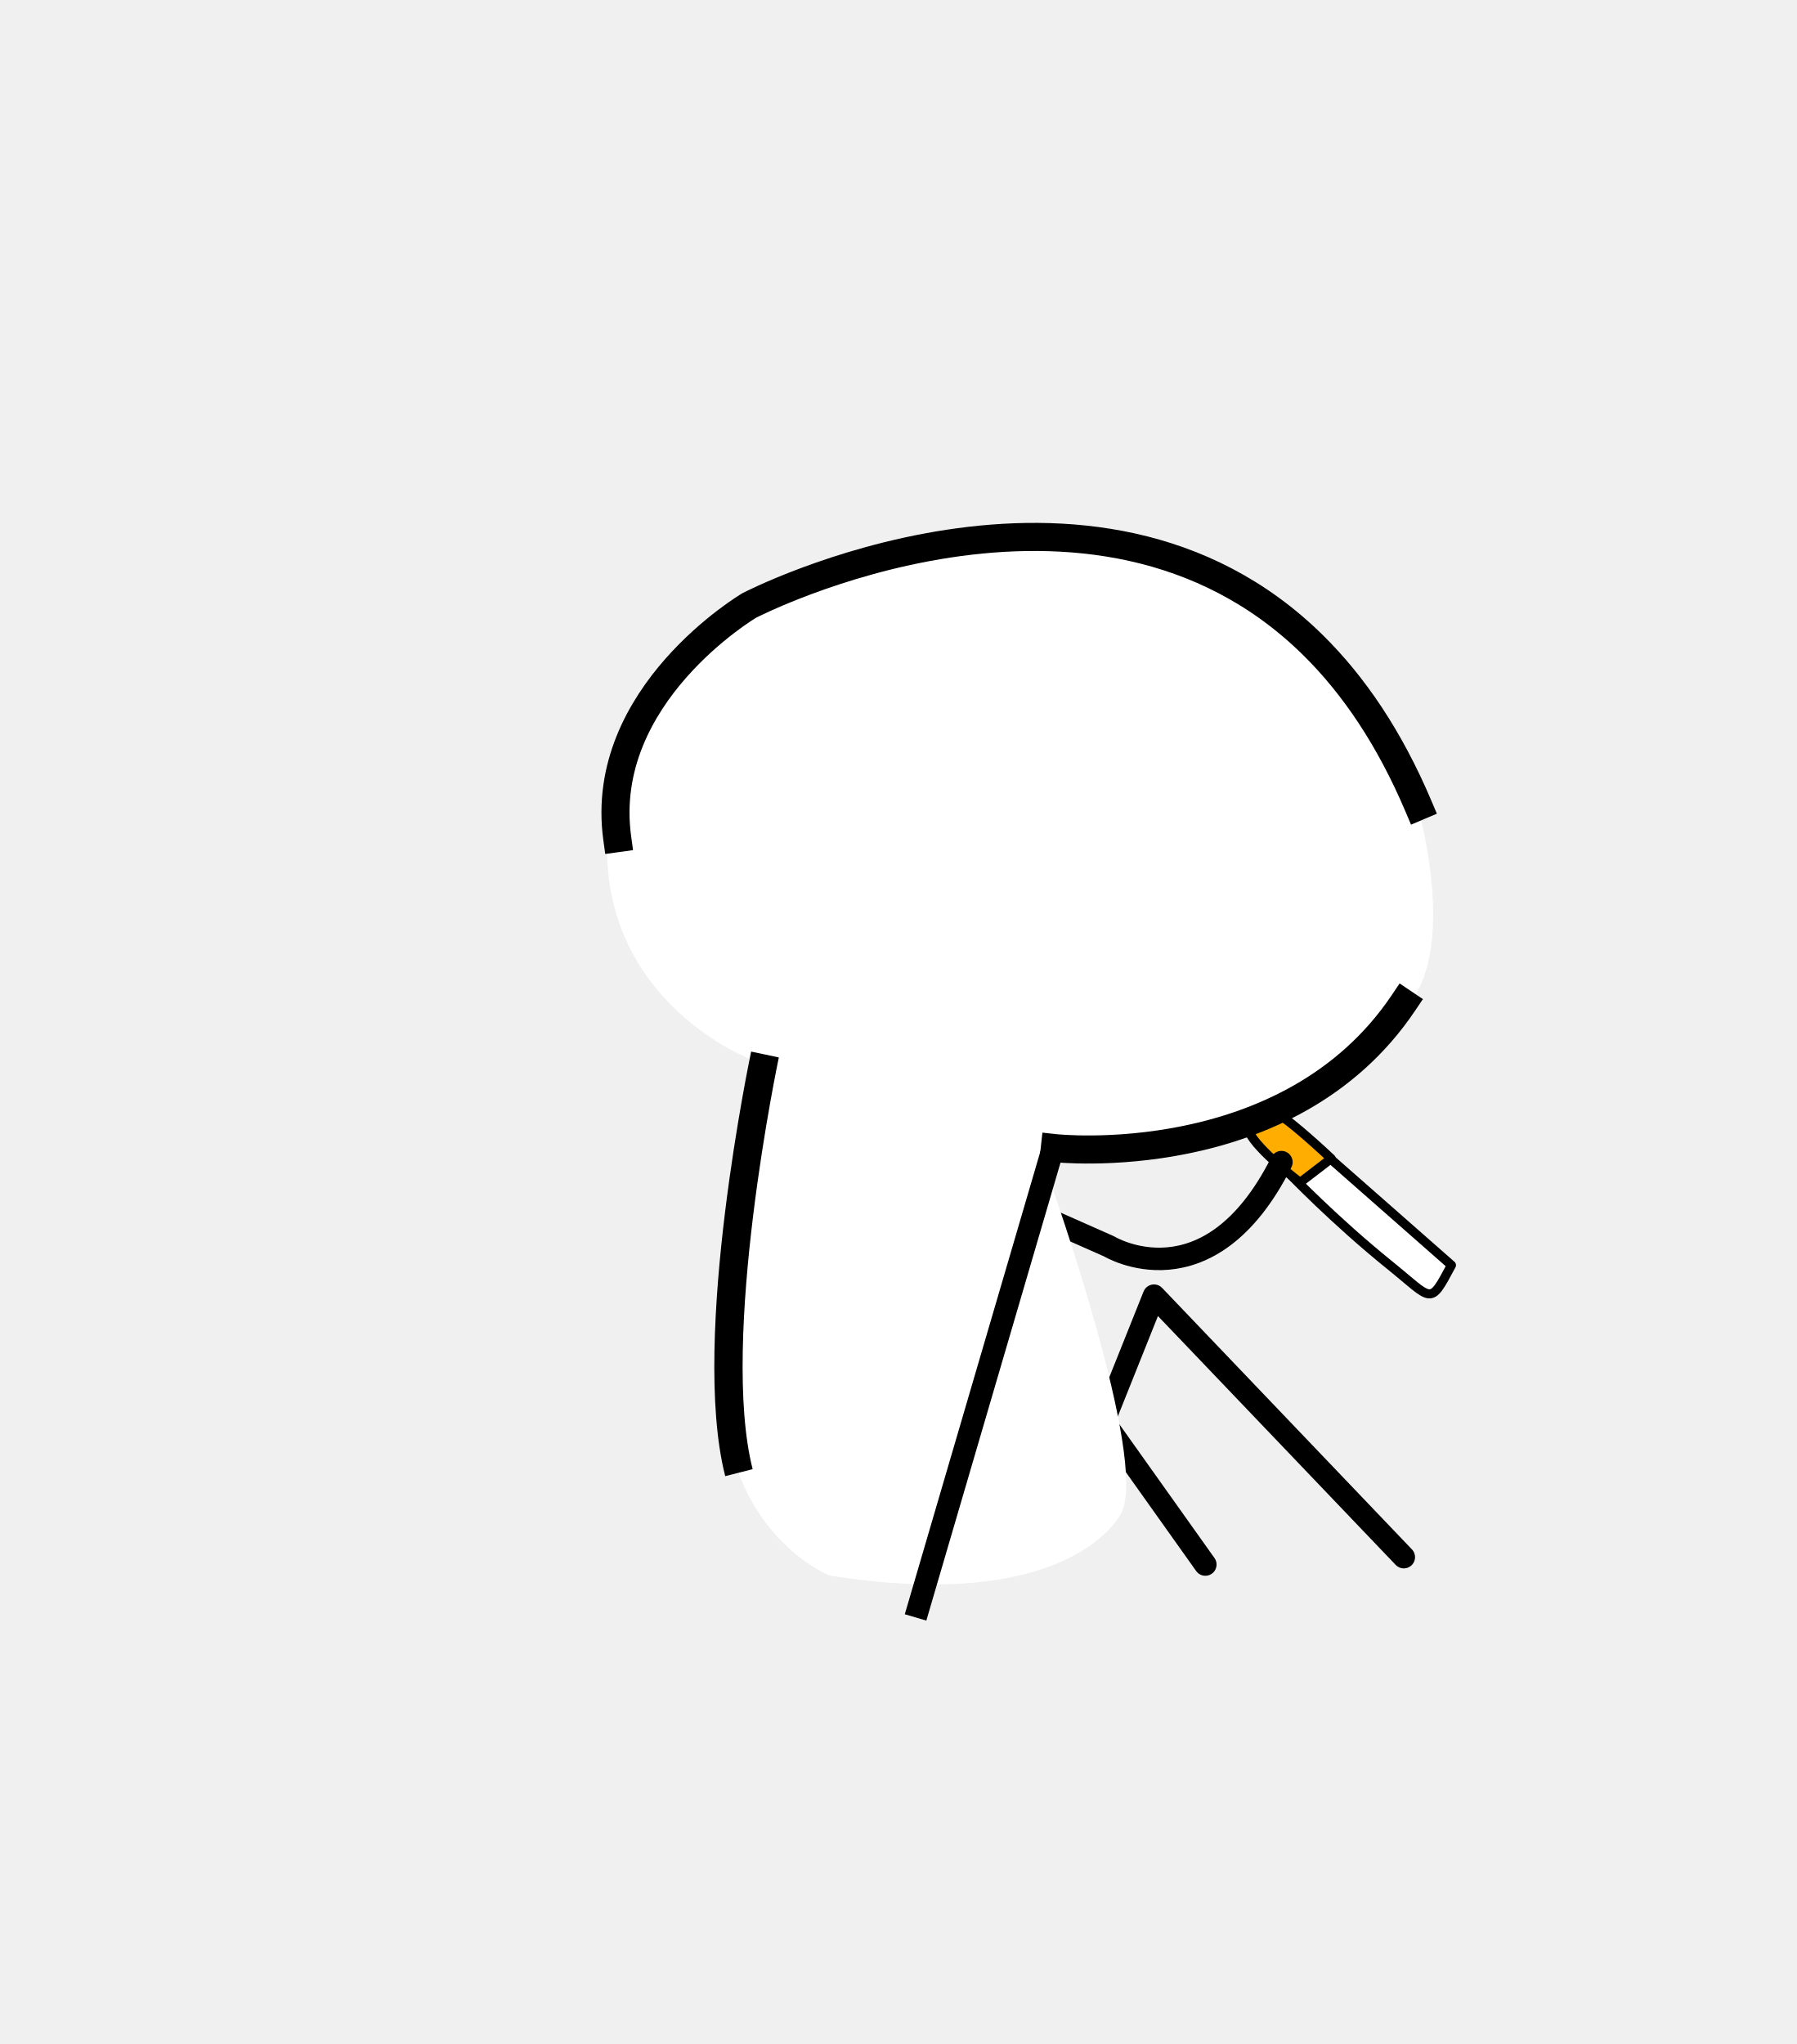
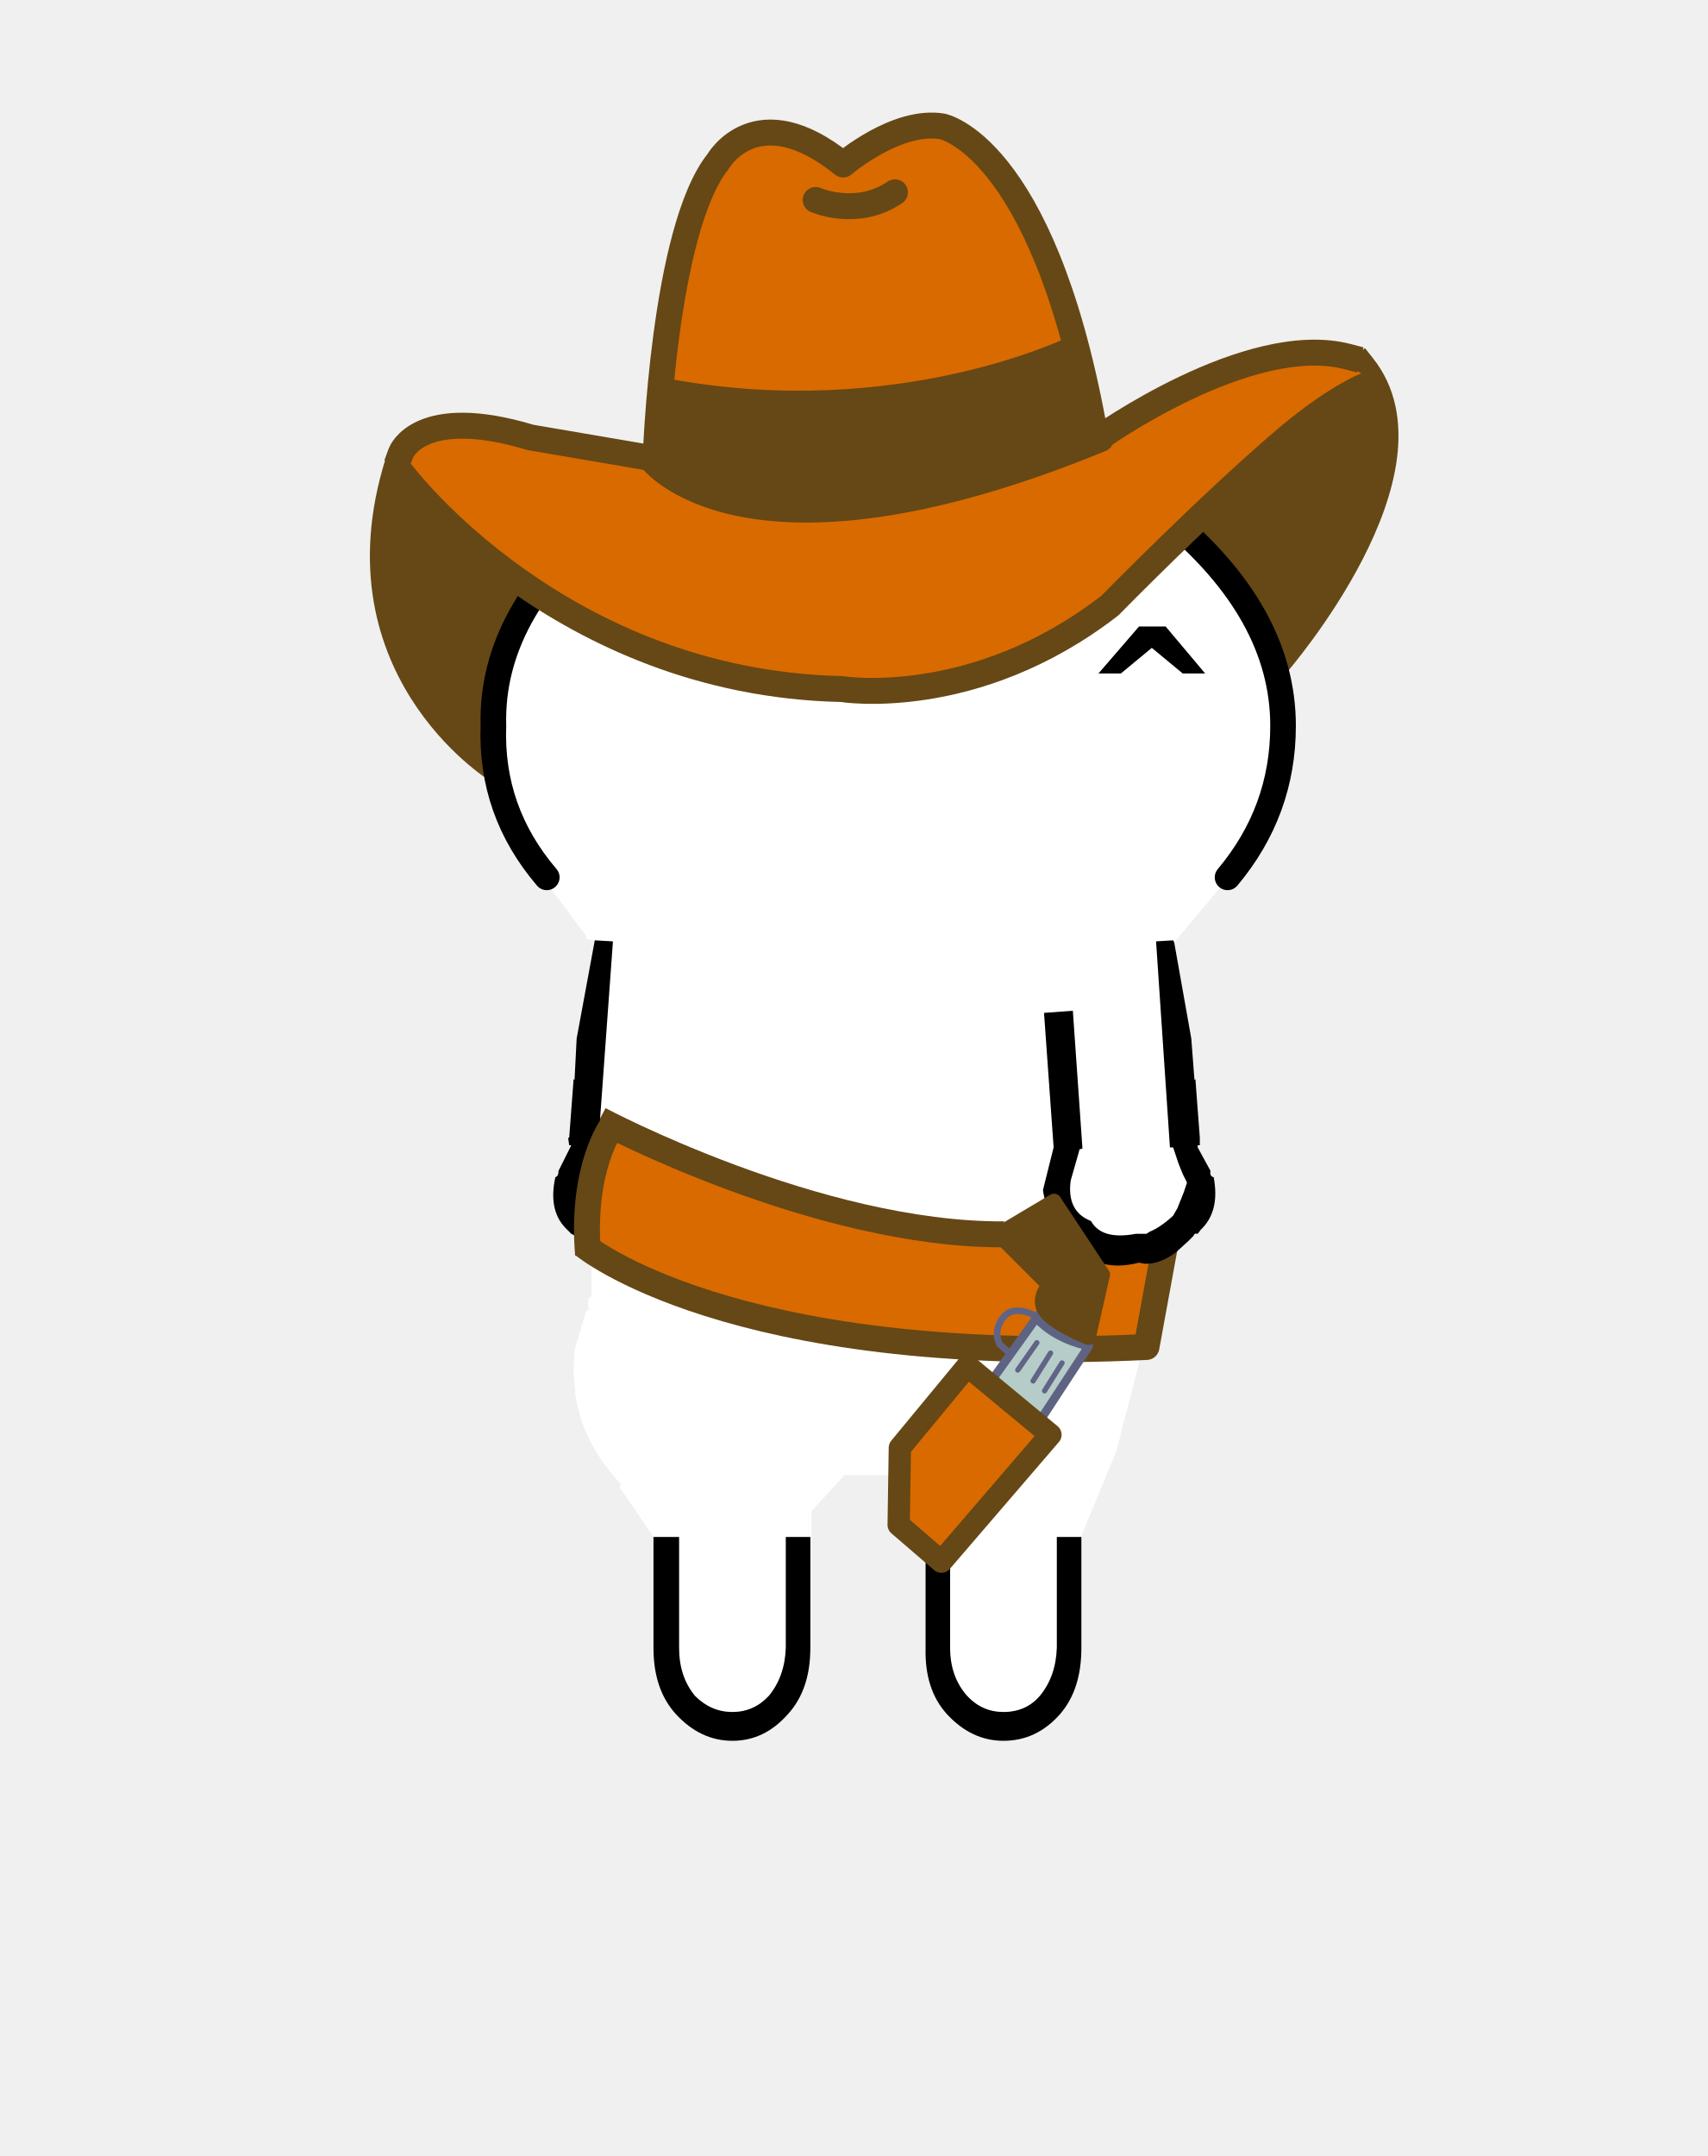
- <svg xmlns="http://www.w3.org/2000/svg" xmlns:xlink="http://www.w3.org/1999/xlink" height="182" width="160" version="1.1" id="svg353">
-   <defs id="defs345">
-     <path d="M1.35 0h.2l.55.1.45.35q.45.45.45 1L2.55 2.6q-.45.4-1 .4l-.8-.2-.25-.2-.45-.7v-.15L0 1.45v-.1q.05-.5.5-.9l.25-.2Q1 .05 1.3 0h.05m.45.85L1.55.8Q1.2.75 1 1q-.2.15-.2.45v.15l.15.45H1l.05.05.2.1.3.05.55-.2.15-.6-.05-.3L2.1 1 2.05.95 1.9.85h-.1" fill-rule="evenodd" id="a" />
-     <use height="3" transform="translate(.8)" width="3" xlink:href="#a" id="c" />
+ <svg xmlns="http://www.w3.org/2000/svg" xmlns:xlink="http://www.w3.org/1999/xlink" height="202" width="160" version="1.1" id="svg1633">
+   <defs id="defs1625">
+     <path d="M 0.7,-0.3 2.55,1.9 H 1.5 L 0.05,0.7 -1.4,1.9 h -1.05 l 1.9,-2.2 H 0.7" fill-rule="evenodd" transform="translate(2.45,0.3)" id="a" />
+     <use height="2.2" width="5" xlink:href="#a" id="c" x="0" y="0" />
    <g id="b">
-       <path d="M.25-60h3.9l1.2.55 3.85-8.6 3.85 8.6L14.3-60l3.15 3.05 1.15 1.1-.4.4.1.1q2.1 2.05 2.35 4.55v.6q0 1.65-.8 3.1l-.25.45-1.4 1.7.1.1-.3.3-3.25.9v4.7l-3.25.7-3.1.9.65 1.6 3.3-1.25 3-.6q1.55 0 2.15.6.8.8.8 2 0 1.1-.75 1.85-1.05 1.05-4.05 1.25l-1.3.05.35 1.5 1.5-.05-.05 2.75-1.5 1.25v12.25l-.85 4.6h-1.5V-3q0 .7-.45 1.15-.55.55-1.6.55-1.1 0-1.65-.55-.4-.45-.4-1.15v-6.55H4.5l-2.35-3.5H.4l-3.55 3.5V-3q0 .7-.45 1.15-.55.55-1.6.55-1.1 0-1.65-.55-.4-.45-.4-1.15v-6.55H-8.8l-1.7-1.1-1.75-3.9v-3.9l.45-.4q.75-.6 1.35-1.55l-1.25-1q-.4.65-.7.95l.4-10.95 1.75-12.8.4.35.75-.7-1-1.1q-1.5-1.9-1.5-4.15l.1-1q.35-2.3 2.4-4.25l-.75-.75.5-3.95.65.3 3.85-8.6 3.85 8.6L.25-60m17.2 3.05l1.15 1.1-1.15-1.1M13.1-43.6l.75-1.55v-1.35h-1.5v1.45h.55l-.55 1.45h.75m-2.9 0l.75-1.55v-1.35h-1.5v1.45H10l-.55 1.45h.75" fill="#fff" fill-rule="evenodd" transform="translate(21.65 71)" id="path338" />
-       <path d="M.25-60l-1.25.55-3.85-8.6-3.85 8.6-.65-.3-.55-.25 5.05-11 5.1 11m-10.1 4.2l.75.75q-2.05 1.95-2.4 4.25l-.1 1q0 2.25 1.5 4.15l1 1.1-.75.7-.4-.35-.6-.7q-1.8-2.2-1.8-4.9l.1-1q.3-2.8 2.7-5m-2.55 35.35q.3-.3.7-.95l1.25 1q-.6.95-1.35 1.55l-.45.4q-.7.45-1.6.45-.95 0-2.65-1.1-1.15-.65-1.9-.65-.85 0-1.3.55l-.6.95-1.35-.75 1.2-1.65q.85-.8 1.95-.8t2.25.8q1.65.85 2.55.85.65 0 1.3-.65m3.6 10.9h1.55V-3q0 .7.4 1.15.55.55 1.65.55 1.05 0 1.6-.55.45-.45.45-1.15v-6.55h1.5v6.6q0 1.25-.8 2.05-.9.9-2.75.9Q-7.1 0-8-.9q-.8-.8-.8-2.05v-6.6m13.3 0h1.55V-3q0 .7.4 1.15.55.55 1.65.55 1.05 0 1.6-.55.45-.45.45-1.15v-6.55h1.5v6.6q0 1.25-.8 2.05-.9.9-2.75.9-1.9 0-2.8-.9-.8-.8-.8-2.05v-6.6m9.55-20.85l-1.5.05-.35-1.5 1.3-.05q3-.2 4.05-1.25.75-.75.75-1.85 0-1.2-.8-2-.6-.6-2.15-.6l-3 .6-3.3 1.25-.65-1.6 3.1-.9 3.25-.7.75-.05q2.2 0 3.25 1.05 1.1 1.05 1.1 2.85 0 1.85-1 2.85l-.4.35q-1.55 1.2-4.4 1.5m4.25-14.45l-.1-.1 1.4-1.7.25-.45q.8-1.45.8-3.1v-.6q-.25-2.5-2.35-4.55l-.1-.1.4-.4.3-.35q2.55 2.35 2.8 5.4v.6q0 1.9-.9 3.55-.7 1.25-1.9 2.4l-.6-.6M14.3-60l-1.25.55-3.85-8.6-3.85 8.6-1.2-.55L9.2-71l5.1 11m-4.1 16.4h-.75l.55-1.45h-.55v-1.45h1.5v1.35l-.75 1.55m2.9 0h-.75l.55-1.45h-.55v-1.45h1.5v1.35l-.75 1.55" fill-rule="evenodd" transform="translate(21.65 71)" id="path340" />
-       <path d="M4.15-60H.25M12.5-14.15V-26.4m6.1-29.45l-1.15-1.1" fill="none" stroke="#000" stroke-linecap="round" stroke-linejoin="round" transform="translate(21.65 71)" id="path342" />
+       <path d="m -15.5,-41.55 q -2.65,-3.1 -2.5,-7.1 -0.15,-5.3 5.35,-9.8 5.5,-5.05 13.15,-5.55 7.6,0.5 13.05,5.55 5.45,4.5 5.45,9.8 0,4 -2.6,7.1 h 0.1 -0.05 l -2.55,3.05 -0.05,-0.1 -0.8,0.05 0.65,9.65 h 0.15 l 0.25,0.75 0.2,0.5 0.2,0.4 -0.15,0.45 -0.3,0.75 -0.2,0.35 q -0.6,0.55 -1.1,0.75 l -0.15,0.1 h -0.5 q -1.6,0.3 -2.1,-0.6 -1.15,-0.45 -0.95,-1.9 l 0.4,-1.4 v -0.05 l 0.15,-0.05 -0.45,-6.45 -1.35,0.1 0.45,6.3 -0.5,2 q 0.25,1.65 1.3,2.4 -0.25,0.35 0.15,0.15 1.1,1.35 3.05,0.85 l 0.25,0.05 h 0.2 L 12.65,-23 H 12.6 l -0.35,4.2 -1.05,4.1 -1.65,4 v 0.05 H 8.4 v 5.2 Q 8.35,-4.1 7.6,-3.2 6.95,-2.45 5.9,-2.45 4.9,-2.45 4.2,-3.2 3.4,-4.1 3.4,-5.45 v -5.2 H 2.1 v -1.2 H 1.8 V -12 l -0.9,-1.55 h -2.45 l -1.55,1.7 v 1.2 h -1.2 v 5.2 q -0.05,1.35 -0.8,2.25 -0.7,0.75 -1.7,0.75 -1,0 -1.75,-0.75 -0.75,-0.9 -0.75,-2.25 v -5.2 h -1.2 l -1.6,-2.35 0.1,-0.1 q -1.8,-1.9 -2.15,-4.15 l -0.1,-1.2 0.05,-0.95 0.55,-1.85 h 0.1 v -0.55 l 0.15,-0.15 v -1.35 h -0.05 l -0.05,-0.8 v -2.05 l -0.2,-0.65 -0.15,-0.45 0.15,-0.4 0.25,-0.5 0.25,-0.75 h 0.1 l 0.7,-9.65 -0.85,-0.05 -0.4,-0.05 v -0.15 l -2.05,-2.75 h 0.2 m 1.75,19.65 -0.05,-0.1 0.05,0.1 m 3.7,-6.55 -0.05,-0.05 v 0.05 h 0.05" fill="#ffffff" fill-rule="evenodd" transform="translate(18.6,64.6)" id="path1618" />
+       <path d="m 13.9,-38.5 0.8,4.5 0.15,1.95 0.05,-0.05 v 0.1 l 0.2,2.65 V -29 H 15 v 0.1 l 0.6,1.1 q -0.05,0.25 0.15,0.3 0.3,1.6 -0.6,2.45 l -0.15,0.2 q -0.15,-0.05 -0.2,0.1 L 14.55,-24.5 14,-24 q -0.65,0.5 -1.3,0.55 H 12.5 L 12.25,-23.5 Q 10.3,-23 9.2,-24.35 8.8,-24.15 9.05,-24.5 8,-25.25 7.75,-26.9 l 0.5,-2 -0.45,-6.3 1.35,-0.1 0.45,6.45 -0.15,0.05 v 0.05 l -0.4,1.4 q -0.2,1.45 0.95,1.9 0.5,0.9 2.1,0.6 h 0.5 l 0.15,-0.1 q 0.5,-0.2 1.1,-0.75 l 0.2,-0.35 0.3,-0.75 0.15,-0.45 -0.2,-0.4 -0.2,-0.5 -0.25,-0.75 H 13.7 l -0.65,-9.65 0.8,-0.05 0.05,0.1 m -4.35,27.85 v 5.2 q 0,1.95 -1,3.1 -1.1,1.25 -2.65,1.25 -1.5,0 -2.65,-1.25 -1.05,-1.15 -1,-3.1 v -5.2 H 3.4 v 5.2 q 0,1.35 0.8,2.25 0.7,0.75 1.7,0.75 1.05,0 1.7,-0.75 0.75,-0.9 0.8,-2.25 v -5.2 h 1.15 m -12.7,0 v 5.2 q 0,1.95 -1.05,3.1 -1.1,1.25 -2.6,1.25 -1.5,0 -2.65,-1.25 -1.05,-1.15 -1.05,-3.1 v -5.2 h 1.2 v 5.2 q 0,1.35 0.75,2.25 0.75,0.75 1.75,0.75 1,0 1.7,-0.75 0.75,-0.9 0.8,-2.25 v -5.2 h 1.15 m -10.35,-13.45 -0.45,-0.4 -0.2,-0.25 -0.2,-0.1 -0.2,-0.2 q -0.9,-0.85 -0.55,-2.45 0.15,-0.05 0.15,-0.3 l 0.55,-1.1 0.05,-0.1 h -0.1 l -0.05,-0.35 h 0.05 l 0.2,-2.65 v -0.1 l 0.05,0.05 0.1,-1.95 0.85,-4.6 0.85,0.05 -0.7,9.65 h -0.1 l -0.25,0.75 -0.25,0.5 -0.15,0.4 0.15,0.45 0.2,0.65 v 2.05" fill-rule="evenodd" transform="translate(18.6,64.6)" id="path1620" />
+       <path d="M 3.1,23.05 Q 0.45,19.95 0.6,15.95 0.45,10.65 5.95,6.15 11.45,1.1 19.1,0.6 q 7.6,0.5 13.05,5.55 5.45,4.5 5.45,9.8 0,4 -2.6,7.1" fill="none" stroke="#000000" stroke-linecap="round" stroke-linejoin="round" stroke-width="1.2" id="path1622" />
    </g>
  </defs>
-   <path d="m 118.516,103.221 10.727,9.432 c -1.963,3.68 -1.636,3.113 -5.467,0.021 -4.99,-4.02 -9.058,-8.279 -9.058,-8.279" style="clip-rule:evenodd;fill:#ffffff;fill-rule:evenodd;stroke:#000000;stroke-width:0.812;stroke-linecap:round;stroke-linejoin:round;stroke-miterlimit:1.5;stroke-dasharray:none;stroke-opacity:1" id="path929" />
-   <path d="m 115.768,105.286 c 0,0 -3.789,-2.842 -4.543,-4.503 -0.322,-0.708 0.579,-1.822 1.855,-2.016 0,0 0.962,0.192 5.457,4.395 z" style="clip-rule:evenodd;fill:#ffae00;fill-rule:evenodd;stroke:#000000;stroke-width:0.812;stroke-linecap:round;stroke-linejoin:round;stroke-miterlimit:1.5;stroke-dasharray:none;stroke-opacity:1" id="path933" />
-   <g id="layer1">
-     <g style="clip-rule:evenodd;fill-rule:evenodd;stroke-linecap:round;stroke-linejoin:round;stroke-miterlimit:1.5" id="g428" transform="translate(8.78359,-0.256699)">
-       <g transform="translate(0.515164,-0.151514)" id="g361">
-         <path d="m 84.341,138.578 9.119,-22.803 22.244,23.283" style="fill:none;stroke:#000000;stroke-width:2px" id="path359" />
+   <g style="clip-rule:evenodd;fill-rule:evenodd;stroke-linecap:square;stroke-linejoin:round;stroke-miterlimit:1.5" id="g2349" transform="translate(-0.4,9.1)">
+     <g id="hat2">
+       <path d="m 37.413,34.778 10.285,9.714 9.286,5.143 5.857,2.714 7.714,2.857 h 6.286 l 12.286,-0.428 7,-2.572 8.428,-4.571 12.429,-12.429 8,-6 3.714,-3.143 1.143,7.286 -1.286,4.857 c 1.056,4.24 -3.103,7.704 -4.571,9 l -4.286,5.143 -72.428,9.714 -5.429,-3.857 -2.286,-4.285 -1.857,-5.143 -1,-5 z" style="fill:#654815" id="path2200" />
+       <path d="m 120.127,53.063 c 0,0 15.714,-18.142 8,-27.857" style="fill:none;stroke:#654815;stroke-width:2.4px" id="path2202" />
+       <path d="m 46.984,63.063 c 0,0 -15.857,-9.784 -9,-29.749" style="fill:none;stroke:#654815;stroke-width:2.4px;stroke-linecap:butt" id="path2204" />
+     </g>
+     <g transform="matrix(2,0,0,2,82.641,156.2)" id="g2290">
+       <g id="b-4">
+         <path d="m -15.5,-41.55 c -1.767,-2.067 -2.6,-4.433 -2.5,-7.1 -0.1,-3.533 1.683,-6.8 5.35,-9.8 3.667,-3.367 8.05,-5.217 13.15,-5.55 5.067,0.333 9.417,2.183 13.05,5.55 3.633,3 5.45,6.267 5.45,9.8 0,2.667 -0.867,5.033 -2.6,7.1 h 0.1 -0.05 l -2.55,3.05 -0.05,-0.1 -0.8,0.05 0.65,9.65 h 0.15 l 0.25,0.75 0.2,0.5 0.2,0.4 -0.15,0.45 -0.3,0.75 -0.2,0.35 c -0.4,0.367 -0.767,0.617 -1.1,0.75 l -0.15,0.1 h -0.5 c -1.067,0.2 -1.767,0 -2.1,-0.6 -0.767,-0.3 -1.083,-0.933 -0.95,-1.9 l 0.4,-1.4 v -0.05 l 0.15,-0.05 -0.45,-6.45 -1.35,0.1 0.45,6.3 -0.5,2 c 0.167,1.1 0.6,1.9 1.3,2.4 -0.167,0.233 -0.117,0.283 0.15,0.15 0.733,0.9 1.75,1.183 3.05,0.85 l 0.25,0.05 h 0.2 L 12.65,-23 H 12.6 l -0.35,4.2 -1.05,4.1 -1.65,4 v 0.05 H 8.4 v 5.2 C 8.367,-4.55 8.1,-3.8 7.6,-3.2 7.167,-2.7 6.6,-2.45 5.9,-2.45 5.233,-2.45 4.667,-2.7 4.2,-3.2 3.667,-3.8 3.4,-4.55 3.4,-5.45 v -5.2 H 2.1 v -1.2 H 1.8 V -12 l -0.9,-1.55 h -2.45 l -1.55,1.7 v 1.2 h -1.2 v 5.2 c -0.033,0.9 -0.3,1.65 -0.8,2.25 -0.467,0.5 -1.033,0.75 -1.7,0.75 -0.667,0 -1.25,-0.25 -1.75,-0.75 -0.5,-0.6 -0.75,-1.35 -0.75,-2.25 v -5.2 h -1.2 l -1.6,-2.35 0.1,-0.1 c -1.2,-1.267 -1.917,-2.65 -2.15,-4.15 l -0.1,-1.2 0.05,-0.95 0.55,-1.85 h 0.1 v -0.55 l 0.15,-0.15 v -1.35 h -0.05 l -0.05,-0.8 v -2.05 l -0.2,-0.65 -0.15,-0.45 0.15,-0.4 0.25,-0.5 0.25,-0.75 h 0.1 l 0.7,-9.65 -0.85,-0.05 -0.4,-0.05 v -0.15 l -2.05,-2.75 h 0.2 m 1.75,19.65 -0.05,-0.1 0.05,0.1 m 3.7,-6.55 -0.05,-0.05 v 0.05 h 0.05" style="fill:#ffffff" id="path2207" />
      </g>
-       <g transform="translate(0.515164,-0.151514)" id="g365">
-         <path d="m 66.9,139.38 12.4,-26.005 18.73,26.341" style="fill:none;stroke:#000000;stroke-width:2px" id="path363" />
+       <g id="a-8" transform="translate(12.8,-53)">
+         <path d="M 0.7,-0.3 2.55,1.9 H 1.5 L 0.05,0.7 -1.4,1.9 h -1.05 l 1.9,-2.2 H 0.7" id="path2210" />
      </g>
-       <g id="cigarette" transform="matrix(1.81983,0.894156,-0.435427,0.886205,62.4967,105.314)">
-         <g transform="matrix(0.5,0,0,0.5,-41.1705,-72.1)" id="g369" />
-         <g transform="matrix(0.5,0,0,0.5,-41.1705,-72.1)" id="g373" />
+       <g id="belt" transform="matrix(0.5,0,0,0.5,-41.3205,-72.1)">
+         <g transform="translate(0,-12)" id="g2215">
+           <path d="m 57.638,96.636 -1.152,3.52 -0.512,3.84 -0.192,3.904 1.984,1.344 6.08,2.752 4.8,1.984 6.464,0.64 4.8,1.6 11.328,0.832 13.888,0.064 3.136,-0.576 2.112,-9.856 -2.496,1.088 -4.288,-0.128 -3.328,-2.112 -7.936,0.768 -14.464,-2.048 -8.192,-2.496 -7.616,-2.944 -4.416,-2.176" style="fill:#d96a00" id="path2213" />
+         </g>
+         <path d="M 94.508,94.546 C 76.952,94.658 56.578,83.795 56.578,83.795" style="fill:none;stroke:#654815;stroke-width:2.43px;stroke-linecap:butt" id="path2217" />
+         <path d="m 55.06,95.539 c 0,0 13.67,11.452 52.781,9.563 l 1.889,-10.333" style="fill:none;stroke:#654815;stroke-width:2.43px;stroke-linecap:butt" id="path2219" />
      </g>
-       <g transform="translate(0.515164,-0.151514)" id="g378">
-         <path d="m 74.685,104.837 14.785,6.554 c 0,0 8.855,5.374 15.335,-7.506" style="fill:none;stroke:#000000;stroke-width:2px" id="path376" />
+       <path d="m 13.9,-38.5 0.8,4.5 0.15,1.95 0.05,-0.05 v 0.1 l 0.2,2.65 V -29 H 15 v 0.1 l 0.6,1.1 c -0.033,0.167 0.017,0.267 0.15,0.3 0.2,1.067 0,1.883 -0.6,2.45 l -0.15,0.2 c -0.1,-0.033 -0.167,0 -0.2,0.1 L 14.55,-24.5 14,-24 c -0.433,0.333 -0.867,0.517 -1.3,0.55 h -0.2 l -0.25,-0.05 c -1.3,0.333 -2.317,0.05 -3.05,-0.85 -0.267,0.133 -0.317,0.083 -0.15,-0.15 -0.7,-0.5 -1.133,-1.3 -1.3,-2.4 l 0.5,-2 -0.45,-6.3 1.35,-0.1 0.45,6.45 -0.15,0.05 v 0.05 l -0.4,1.4 c -0.133,0.967 0.183,1.6 0.95,1.9 0.333,0.6 1.033,0.8 2.1,0.6 h 0.5 l 0.15,-0.1 c 0.333,-0.133 0.7,-0.383 1.1,-0.75 l 0.2,-0.35 0.3,-0.75 0.15,-0.45 -0.2,-0.4 -0.2,-0.5 -0.25,-0.75 H 13.7 l -0.65,-9.65 0.8,-0.05 0.05,0.1 m -4.35,27.85 v 5.2 c 0,1.3 -0.333,2.333 -1,3.1 -0.733,0.833 -1.617,1.25 -2.65,1.25 -1,0 -1.883,-0.417 -2.65,-1.25 -0.7,-0.767 -1.033,-1.8 -1,-3.1 v -5.2 H 3.4 v 5.2 c 0,0.9 0.267,1.65 0.8,2.25 0.467,0.5 1.033,0.75 1.7,0.75 0.7,0 1.267,-0.25 1.7,-0.75 0.5,-0.6 0.767,-1.35 0.8,-2.25 v -5.2 h 1.15 m -12.7,0 v 5.2 c 0,1.3 -0.35,2.333 -1.05,3.1 -0.733,0.833 -1.6,1.25 -2.6,1.25 -1,0 -1.883,-0.417 -2.65,-1.25 -0.7,-0.767 -1.05,-1.8 -1.05,-3.1 v -5.2 h 1.2 v 5.2 c 0,0.9 0.25,1.65 0.75,2.25 0.5,0.5 1.083,0.75 1.75,0.75 0.667,0 1.233,-0.25 1.7,-0.75 0.5,-0.6 0.767,-1.35 0.8,-2.25 v -5.2 h 1.15 m -10.35,-13.45 -0.45,-0.4 -0.2,-0.25 -0.2,-0.1 -0.2,-0.2 c -0.6,-0.567 -0.783,-1.383 -0.55,-2.45 0.1,-0.033 0.15,-0.133 0.15,-0.3 l 0.6,-1.2 h -0.1 l -0.05,-0.35 h 0.05 l 0.2,-2.65 v -0.1 l 0.05,0.05 0.1,-1.95 0.85,-4.6 0.85,0.05 -0.7,9.65 h -0.1 l -0.25,0.75 -0.25,0.5 -0.15,0.4 0.15,0.45 0.2,0.65 v 2.05" id="path2222" />
+       <g transform="matrix(0.5,0,0,0.5,-41.3205,-72.1)" id="g2226">
+         <path d="m 57.73,84.435 c 0,0 -2.889,3.889 -2.222,12" style="fill:#d96a00;stroke:#654815;stroke-width:2.43px;stroke-linecap:butt" id="path2224" />
      </g>
-       <g transform="matrix(2,0,0,2,82.641,144.2)" id="g395">
-         <g id="body-fill" transform="matrix(0.5,0,0,0.5,-41.0629,-72.1758)">
-           <path d="m 57.045,94.382 c 0,0 -16.693,-6.756 -10.997,-26.02 2.971,-10.046 11.121,-14.207 16.871,-16.193 5.276,-1.823 10.214,-2.66 10.214,-2.66 0,0 13.67,-2.907 19.686,0.101 4.13,2.064 6.908,2.296 10.958,5.043 1.194,0.809 1.727,1.697 3.183,3.19 0.799,0.82 2.544,1.822 3.271,3.095 2.953,5.167 4.512,6.753 4.961,7.696 0.477,1.003 -1.132,1.257 1.635,3.604 0,0 4.154,14.144 -1.926,18.688 0,0 -8.192,13.376 -30.912,12.032 l 0.192,2.88 c 0,0 8.704,24.512 6.272,29.248 0,0 -4.16,8.96 -25.856,5.504 0,0 -10.88,-4.288 -9.152,-20.224 l 3.2,-25.088 z" style="fill:#ffffff;stroke:#ffffff;stroke-width:0.21px;stroke-linecap:square" id="path380" />
+       <g id="gun">
+         <g transform="matrix(0.5,0,0,0.5,-41.3205,-72.1)" id="g2230">
+           <path d="m 97.88,102.449 c 0,0 -2.202,-1.536 -3.38,-0.205 -1.177,1.331 -0.409,2.611 -0.409,2.611 l 0.973,0.87" style="fill:none;stroke:#5f6486;stroke-width:0.62px;stroke-linecap:round" id="path2228" />
        </g>
-         <g transform="matrix(0.5,0,0,0.5,-41.0629,-72.1758)" id="g385">
-           <path d="m 84.629,102.638 c 0,0 20.8,2.304 31.04,-12.928" style="fill:none;stroke:#000000;stroke-width:2.5px;stroke-linecap:square" id="path383" />
+         <g transform="matrix(0.5,0,0,0.5,-41.3205,-72.1)" id="g2234">
+           <path d="m 97.624,102.244 -4.25,5.939 4.608,3.635 4.454,-6.809 c 0,0 -2.56,-0.41 -4.454,-2.151" style="fill:#b5ccc8;stroke:#5e6383;stroke-width:0.8px" id="path2232" />
        </g>
-         <g transform="matrix(0.5,0,0,0.5,-41.0629,-72.1758)" id="g389">
-           <path d="m 58.82,94.303 c 0,0 -5.36,25.312 -2.32,37.232" style="fill:none;stroke:#000000;stroke-width:2.52px;stroke-linecap:butt" id="path387" />
+         <g transform="matrix(0.5,0,0,0.5,-41.3205,-72.1)" id="g2238">
+           <path d="m 99.928,106.596 -1.639,2.611" style="fill:none;stroke:#616485;stroke-width:0.49px;stroke-linecap:round" id="path2236" />
        </g>
-         <g transform="matrix(0.5,0,0,0.5,-41.0629,-72.1758)" id="g393">
-           <path d="M 84.391,102.911 72.509,143.465" style="fill:none;stroke:#000000;stroke-width:2px;stroke-linecap:square" id="path391" />
+         <g transform="matrix(0.5,0,0,0.5,-41.3205,-72.1)" id="g2242">
+           <path d="m 98.852,105.674 -1.638,2.611" style="fill:none;stroke:#616485;stroke-width:0.49px;stroke-linecap:round" id="path2240" />
+         </g>
+         <g transform="matrix(0.5,0,0,0.5,-41.3205,-72.1)" id="g2246">
+           <path d="m 97.572,104.701 -1.792,2.56" style="fill:none;stroke:#616485;stroke-width:0.49px;stroke-linecap:round" id="path2244" />
+         </g>
+         <g transform="matrix(0.5,0,0,0.5,-41.3205,-72.1)" id="g2250">
+           <path d="m 91.063,106.88 7.778,6.444 -10.222,11.889 -4,-3.444 0.111,-7.223 6.333,-7.666" style="fill:#d96a00;stroke:#654815;stroke-width:2.09px" id="path2248" />
+         </g>
+         <g transform="matrix(0.5,0,0,0.5,-41.3205,-72.1)" id="g2254">
+           <path d="m 93.952,94.546 5.223,-3.111 4.555,6.889 -1.333,5.889 c 0,0 -3.111,-1.222 -4,-2.444 -0.889,-1.223 0.333,-2.445 0.333,-2.445 z" style="fill:#654815;stroke:#654815;stroke-width:1.39px" id="path2252" />
        </g>
      </g>
-       <path d="m 46.178,74.886 c -1.75,-12.75 11.76,-20.72 11.76,-20.72 0,0 30.563,-15.859 50.227,3.563 3.559,3.515 6.761,8.187 9.36,14.317" style="fill:none;stroke:#000000;stroke-width:2.5px;stroke-linecap:square" id="path397" />
+       <g transform="translate(-18.6,-64.6)" id="g2259">
+         <path d="M 3.1,23.05 C 1.333,20.983 0.5,18.617 0.6,15.95 0.5,12.417 2.283,9.15 5.95,6.15 9.617,2.783 14,0.933 19.1,0.6 c 5.067,0.333 9.417,2.183 13.05,5.55 3.633,3 5.45,6.267 5.45,9.8 0,2.667 -0.867,5.033 -2.6,7.1" style="fill:none;fill-rule:nonzero;stroke:#000000;stroke-width:1.2px;stroke-linecap:round;stroke-miterlimit:4" id="path2257" />
+       </g>
+       <g id="hat">
+         <g transform="matrix(0.5,0,0,0.5,-41.3205,-78.1)" id="g2263">
+           <path d="m 37.984,36.492 13.286,10.429 9.571,5 13.429,3.428 13.714,-0.571 8,-2.715 9.286,-5.285 8,-8 7.143,-7.429 5.428,-3.286 2.429,-2 -3.429,-2 -10.857,2 -11.143,6.143 -2.714,-12.714 -2.714,-7.286 -4.572,-6.285 -4.714,-3.572 -6,1.714 -2,2 -5.857,-2 -4.429,0.143 -2.428,2.143 -2.572,7.572 -2.571,13.285 -1,6.715 -14.572,-2.572 H 41.27 l -3.286,1.572 v 3.571" style="fill:#d96a00" id="path2261" />
+         </g>
+         <g transform="matrix(0.5,0,0,0.5,-41.3205,-78.1)" id="g2267">
+           <path d="m 62.413,28.063 -0.858,6.572 4,2.143 5.143,1.714 5.286,0.571 5,-0.285 5,-1 7.571,-2.143 10.286,-2.714 -0.857,-2.715 -1.429,-5.143 -0.428,-1.285 -10.714,3.285 -11.858,1.572 -12,-0.714 -3.857,-1.143 z" style="fill:#654815" id="path2265" />
+         </g>
+         <g transform="matrix(0.5,0,0,0.5,-41.3205,-78.1)" id="g2271">
+           <path d="m 37.984,33.314 c 0,0 1.714,-4.571 12.143,-1.428 l 11.714,2 c 0,0 0.714,-21.429 5.857,-27.858 0,0 3.572,-6.285 11.715,0.286 0,0 5,-4.286 9.285,-3.571 0,0 9.286,1.714 14.143,27.857 l 0.429,1.428 c 0,0 14.143,-10.142 23.428,-7.714" style="fill:none;stroke:#654815;stroke-width:2.43px" id="path2269" />
+         </g>
+         <g transform="matrix(0.5,0,0,0.5,-41.3205,-78.1)" id="g2275">
+           <path d="m 38.127,35.314 c 0,0 14.714,19.572 41.143,20.143 0,0 12.428,2.035 25.143,-7.822 0,0 9.185,-9.375 16.386,-15.515 3.585,-3.055 6.57,-4.772 7.899,-5.199" style="fill:none;stroke:#654815;stroke-width:2.43px;stroke-linecap:round" id="path2273" />
+         </g>
+         <g transform="matrix(0.5,0,0,0.5,-41.3205,-78.1)" id="g2279">
+           <path d="m 76.841,9.635 c 0,0 3.857,1.714 7.429,-0.714" style="fill:none;stroke:#654815;stroke-width:2.43px;stroke-linecap:round" id="path2277" />
+         </g>
+         <g transform="matrix(0.5,0,0,0.5,-41.3205,-78.1)" id="g2283">
+           <path d="m 61.413,33.886 c 0,0 8.714,11.857 42.142,-1.858" style="fill:#654815;stroke:#654815;stroke-width:2.43px;stroke-linecap:round" id="path2281" />
+         </g>
+         <g transform="matrix(0.5,0,0,0.5,-41.3205,-78.1)" id="g2287">
+           <path d="m 100.984,23.6 c 0,0 -16.286,8 -38,4" style="fill:none;stroke:#654815;stroke-width:2.43px;stroke-linecap:round" id="path2285" />
+         </g>
+       </g>
    </g>
  </g>
-   <g id="layer2" />
</svg>
